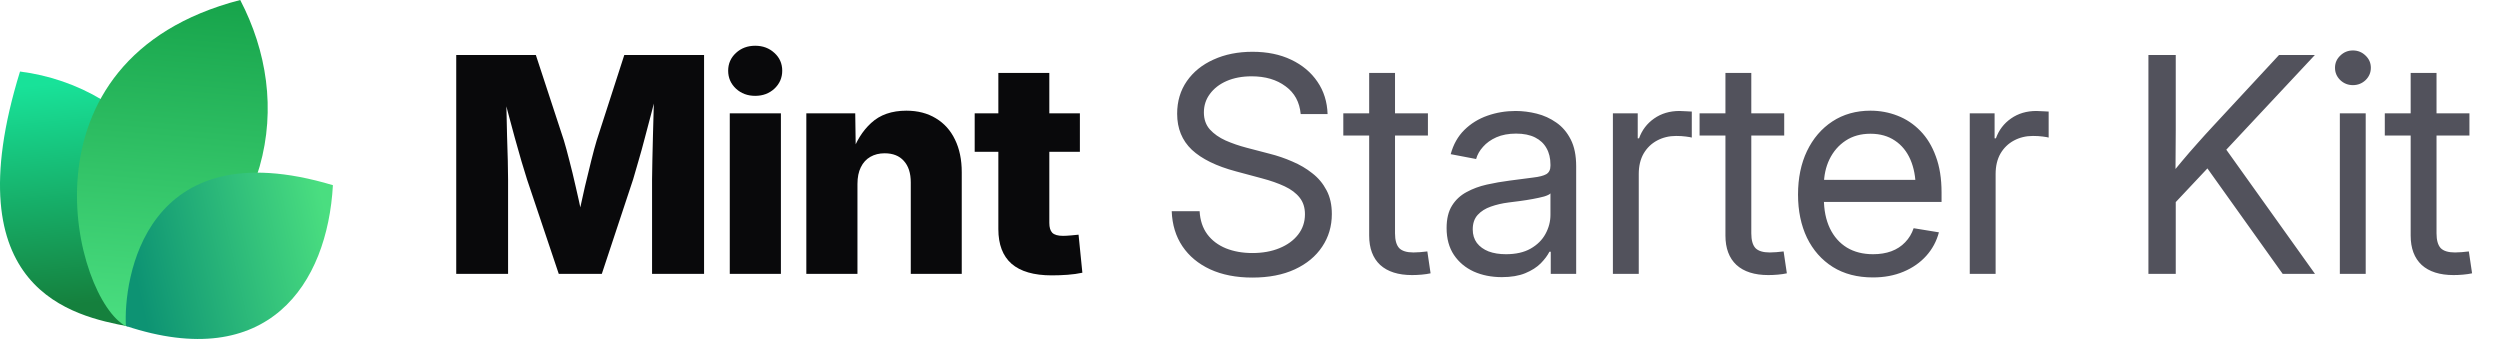
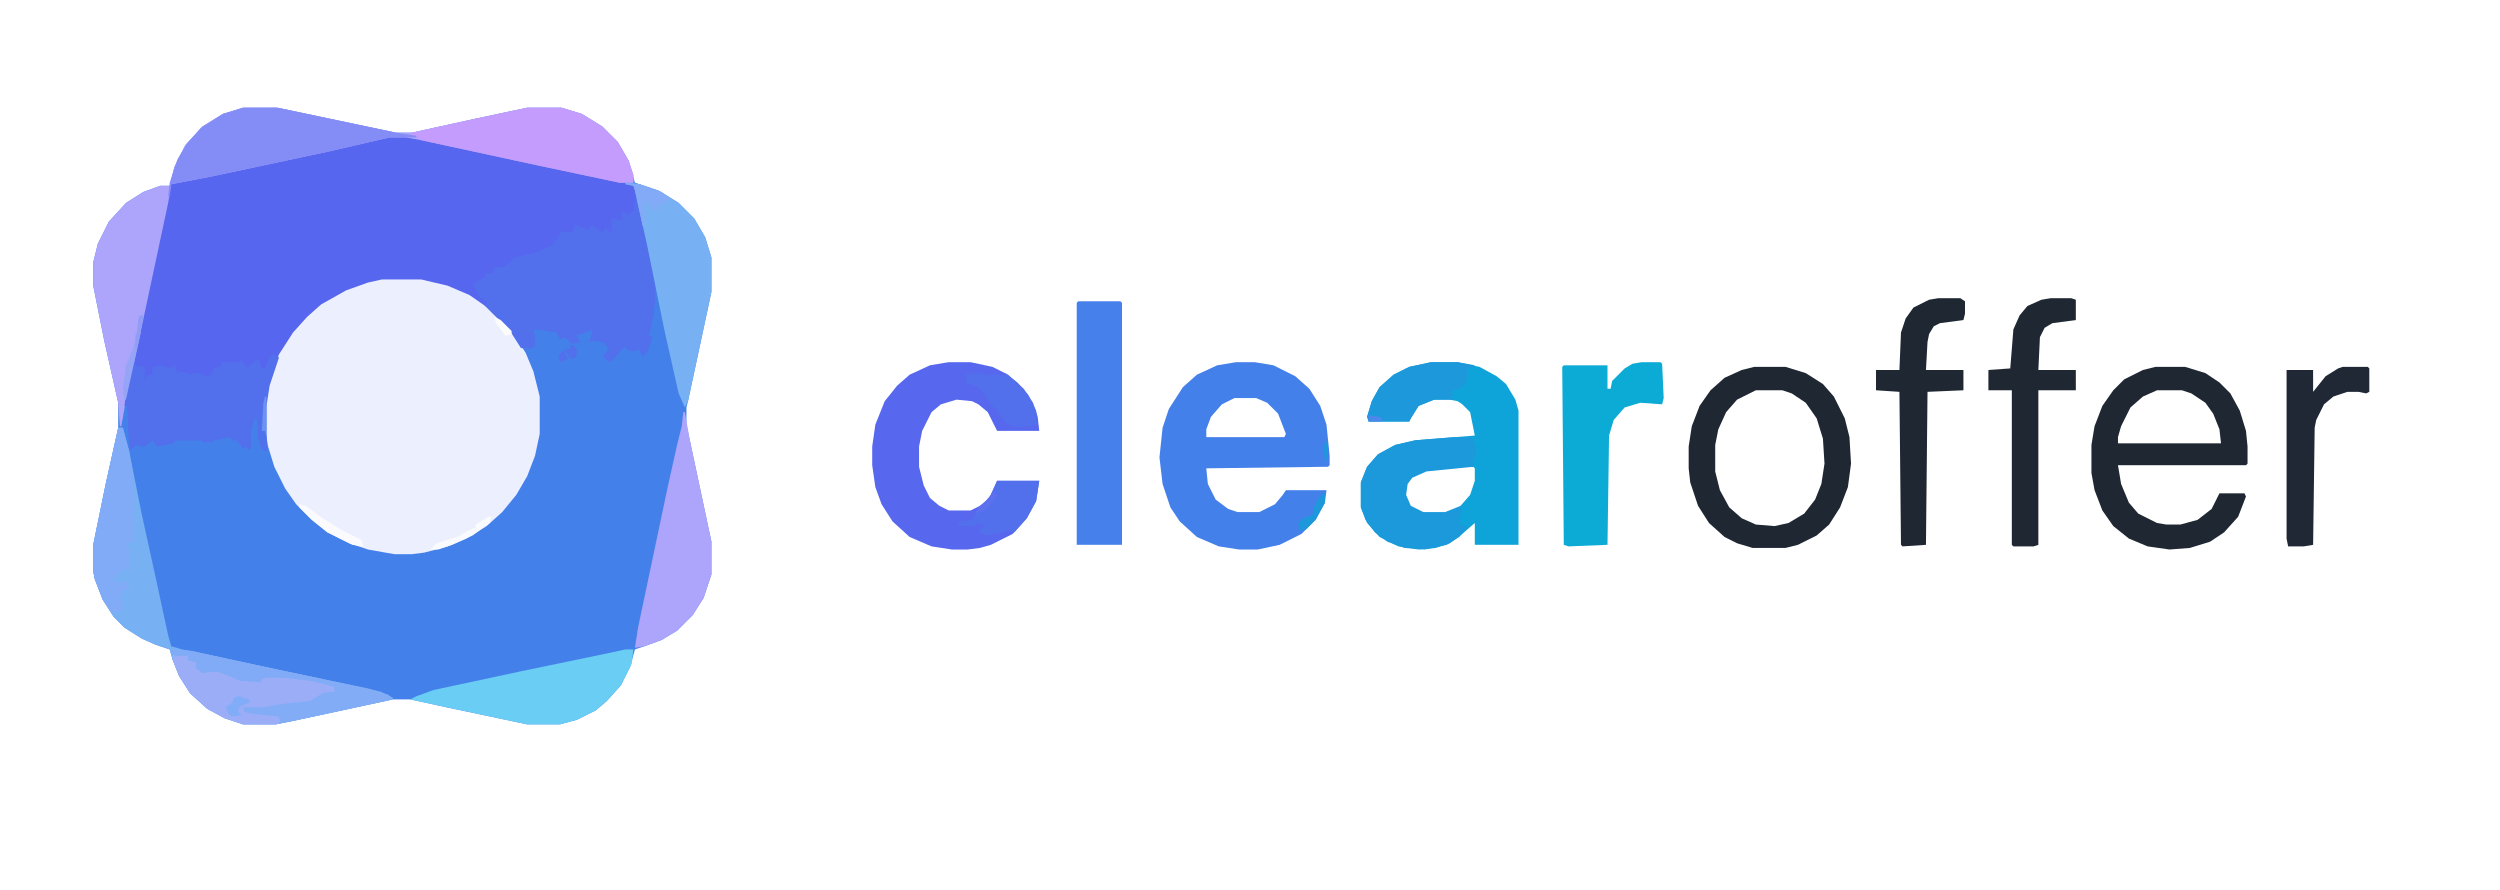
- <svg xmlns="http://www.w3.org/2000/svg" width="177" height="24" viewBox="0 0 177 24" fill="none">
-   <path d="M9.061 23.108C5.268 22.377 -3.391 20.627 1.417 5.064C9.634 6.099 16.973 14.064 9.061 23.108Z" fill="url(#paint0_linear_17557_2020)" />
-   <path d="M8.919 23.094C5.276 21.222 0.784 4.209 17.007 0C20.757 7.193 19.621 16.545 8.919 23.094Z" fill="url(#paint1_linear_17557_2020)" />
-   <path d="M8.914 23.079C8.735 19.882 10.159 9.085 23.57 13.111C23.181 20.123 18.984 26.418 8.914 23.079Z" fill="url(#paint2_linear_17557_2020)" />
-   <path d="M32.301 19.392V3.894H37.938L39.925 9.948C40.036 10.315 40.164 10.787 40.31 11.362C40.462 11.938 40.611 12.552 40.757 13.204C40.91 13.855 41.048 14.483 41.173 15.086C41.305 15.682 41.412 16.192 41.495 16.615H40.695C40.771 16.192 40.871 15.682 40.996 15.086C41.128 14.49 41.267 13.866 41.412 13.214C41.565 12.562 41.714 11.948 41.86 11.373C42.005 10.79 42.133 10.315 42.244 9.948L44.2 3.894H49.848V19.392H46.166V12.704C46.166 12.357 46.173 11.917 46.187 11.383C46.2 10.849 46.214 10.27 46.228 9.646C46.249 9.022 46.266 8.391 46.28 7.753C46.301 7.115 46.311 6.519 46.311 5.964H46.623C46.485 6.561 46.332 7.181 46.166 7.826C45.999 8.471 45.833 9.102 45.666 9.719C45.507 10.336 45.351 10.901 45.198 11.414C45.053 11.928 44.928 12.357 44.824 12.704L42.608 19.392H39.561L37.314 12.704C37.203 12.357 37.072 11.928 36.919 11.414C36.773 10.901 36.614 10.34 36.441 9.729C36.274 9.112 36.104 8.481 35.931 7.836C35.764 7.192 35.608 6.567 35.463 5.964H35.827C35.834 6.512 35.844 7.105 35.858 7.743C35.872 8.374 35.886 9.005 35.9 9.636C35.92 10.26 35.938 10.839 35.952 11.373C35.965 11.907 35.972 12.351 35.972 12.704V19.392H32.301ZM51.668 19.392V8.024H55.288V19.392H51.668ZM53.468 6.786C52.927 6.786 52.473 6.616 52.105 6.276C51.738 5.93 51.554 5.507 51.554 5.007C51.554 4.508 51.738 4.088 52.105 3.749C52.473 3.409 52.927 3.239 53.468 3.239C54.009 3.239 54.463 3.409 54.83 3.749C55.198 4.082 55.382 4.501 55.382 5.007C55.382 5.507 55.198 5.93 54.83 6.276C54.463 6.616 54.009 6.786 53.468 6.786ZM60.708 13.027V19.392H57.088V8.024H60.551L60.593 10.967H60.281C60.593 10.024 61.061 9.268 61.685 8.7C62.309 8.124 63.138 7.836 64.171 7.836C64.975 7.836 65.672 8.017 66.262 8.377C66.851 8.731 67.302 9.234 67.614 9.885C67.933 10.537 68.092 11.307 68.092 12.194V19.392H64.483V12.912C64.483 12.26 64.32 11.754 63.994 11.394C63.675 11.033 63.221 10.853 62.632 10.853C62.25 10.853 61.914 10.936 61.623 11.102C61.332 11.269 61.106 11.515 60.947 11.841C60.787 12.16 60.708 12.555 60.708 13.027ZM76.456 8.024V10.749H69.008V8.024H76.456ZM70.683 5.163H74.292V15.783C74.292 16.102 74.361 16.334 74.5 16.48C74.646 16.625 74.899 16.698 75.259 16.698C75.405 16.698 75.596 16.688 75.831 16.667C76.074 16.646 76.251 16.629 76.362 16.615L76.632 19.309C76.313 19.378 75.963 19.427 75.582 19.455C75.207 19.482 74.836 19.496 74.469 19.496C73.2 19.496 72.25 19.222 71.619 18.674C70.995 18.127 70.683 17.308 70.683 16.22V5.163Z" fill="#09090B" />
-   <path d="M88.667 19.652C87.523 19.652 86.528 19.458 85.682 19.07C84.843 18.681 84.188 18.137 83.716 17.437C83.245 16.736 82.992 15.908 82.957 14.951H84.933C84.968 15.596 85.148 16.14 85.474 16.584C85.8 17.021 86.24 17.354 86.795 17.582C87.35 17.804 87.974 17.915 88.667 17.915C89.388 17.915 90.026 17.801 90.581 17.572C91.143 17.343 91.583 17.024 91.902 16.615C92.228 16.199 92.391 15.717 92.391 15.169C92.391 14.698 92.266 14.306 92.017 13.994C91.767 13.675 91.413 13.408 90.956 13.193C90.498 12.978 89.954 12.787 89.323 12.621L87.502 12.132C86.123 11.765 85.082 11.255 84.382 10.603C83.689 9.944 83.342 9.095 83.342 8.055C83.342 7.174 83.571 6.404 84.028 5.746C84.486 5.087 85.117 4.577 85.921 4.217C86.726 3.849 87.645 3.666 88.678 3.666C89.718 3.666 90.63 3.853 91.413 4.227C92.204 4.602 92.824 5.122 93.275 5.787C93.726 6.446 93.965 7.209 93.993 8.076H92.089C92.013 7.23 91.656 6.574 91.018 6.11C90.387 5.638 89.586 5.403 88.615 5.403C87.95 5.403 87.36 5.513 86.847 5.735C86.341 5.957 85.946 6.262 85.661 6.651C85.377 7.032 85.235 7.469 85.235 7.961C85.235 8.447 85.377 8.849 85.661 9.168C85.946 9.48 86.317 9.74 86.774 9.948C87.232 10.149 87.724 10.319 88.251 10.457L89.884 10.884C90.439 11.023 90.977 11.206 91.496 11.435C92.023 11.657 92.495 11.934 92.911 12.267C93.334 12.593 93.67 12.995 93.92 13.474C94.17 13.945 94.294 14.504 94.294 15.149C94.294 16.015 94.066 16.788 93.608 17.468C93.157 18.148 92.512 18.681 91.673 19.07C90.834 19.458 89.832 19.652 88.667 19.652ZM101.097 8.024V9.594H95.106V8.024H101.097ZM96.937 5.163H98.767V16.521C98.767 17 98.865 17.347 99.059 17.562C99.26 17.77 99.6 17.874 100.078 17.874C100.21 17.874 100.366 17.867 100.546 17.853C100.733 17.832 100.903 17.815 101.056 17.801L101.285 19.351C101.097 19.392 100.886 19.423 100.65 19.444C100.414 19.465 100.189 19.475 99.974 19.475C98.996 19.475 98.244 19.236 97.717 18.758C97.197 18.272 96.937 17.579 96.937 16.677V5.163ZM106.33 19.621C105.595 19.621 104.932 19.489 104.343 19.226C103.754 18.955 103.285 18.564 102.939 18.05C102.592 17.53 102.419 16.896 102.419 16.147C102.419 15.495 102.547 14.965 102.804 14.556C103.06 14.146 103.403 13.828 103.833 13.599C104.263 13.363 104.742 13.186 105.269 13.068C105.796 12.95 106.333 12.857 106.881 12.787C107.574 12.69 108.132 12.617 108.555 12.569C108.978 12.52 109.287 12.441 109.481 12.33C109.675 12.212 109.772 12.014 109.772 11.737V11.654C109.772 11.203 109.679 10.815 109.492 10.489C109.311 10.163 109.041 9.91 108.68 9.729C108.32 9.549 107.872 9.459 107.338 9.459C106.805 9.459 106.34 9.546 105.945 9.719C105.556 9.892 105.241 10.118 104.998 10.395C104.755 10.665 104.593 10.953 104.509 11.258L102.71 10.915C102.897 10.222 103.22 9.65 103.677 9.199C104.135 8.748 104.679 8.412 105.31 8.19C105.941 7.968 106.607 7.857 107.307 7.857C107.8 7.857 108.295 7.92 108.795 8.044C109.301 8.169 109.765 8.381 110.188 8.679C110.611 8.97 110.951 9.369 111.208 9.875C111.464 10.374 111.593 11.005 111.593 11.768V19.392H109.793V17.822H109.7C109.568 18.085 109.363 18.359 109.086 18.643C108.809 18.921 108.444 19.153 107.994 19.34C107.543 19.527 106.988 19.621 106.33 19.621ZM106.621 17.998C107.321 17.998 107.904 17.867 108.368 17.603C108.84 17.333 109.19 16.986 109.419 16.563C109.654 16.133 109.772 15.682 109.772 15.211V13.692C109.703 13.769 109.554 13.841 109.325 13.911C109.096 13.973 108.829 14.032 108.524 14.088C108.226 14.143 107.921 14.192 107.609 14.233C107.304 14.275 107.033 14.309 106.798 14.337C106.354 14.393 105.938 14.49 105.549 14.628C105.168 14.76 104.86 14.954 104.624 15.211C104.388 15.467 104.27 15.811 104.27 16.241C104.27 16.615 104.367 16.934 104.561 17.198C104.762 17.461 105.04 17.662 105.393 17.801C105.747 17.933 106.156 17.998 106.621 17.998ZM114.193 19.392V8.024H115.951V9.792H116.045C116.253 9.209 116.61 8.741 117.116 8.388C117.622 8.034 118.219 7.857 118.905 7.857C119.058 7.857 119.217 7.864 119.384 7.878C119.55 7.885 119.682 7.892 119.779 7.899V9.74C119.716 9.719 119.578 9.695 119.363 9.667C119.155 9.639 118.922 9.625 118.666 9.625C118.174 9.625 117.726 9.733 117.324 9.948C116.922 10.163 116.603 10.471 116.367 10.874C116.138 11.276 116.024 11.758 116.024 12.319V19.392H114.193ZM126.322 8.024V9.594H120.33V8.024H126.322ZM122.161 5.163H123.992V16.521C123.992 17 124.089 17.347 124.283 17.562C124.484 17.77 124.824 17.874 125.302 17.874C125.434 17.874 125.59 17.867 125.77 17.853C125.958 17.832 126.127 17.815 126.28 17.801L126.509 19.351C126.322 19.392 126.11 19.423 125.874 19.444C125.639 19.465 125.413 19.475 125.198 19.475C124.221 19.475 123.468 19.236 122.941 18.758C122.421 18.272 122.161 17.579 122.161 16.677V5.163ZM132.604 19.642C131.502 19.642 130.555 19.396 129.765 18.903C128.974 18.404 128.364 17.714 127.934 16.834C127.511 15.946 127.3 14.927 127.3 13.775C127.3 12.611 127.511 11.584 127.934 10.697C128.364 9.802 128.964 9.102 129.734 8.596C130.51 8.089 131.408 7.836 132.428 7.836C133.1 7.836 133.738 7.954 134.341 8.19C134.952 8.426 135.489 8.783 135.954 9.261C136.425 9.74 136.793 10.343 137.056 11.071C137.327 11.792 137.462 12.645 137.462 13.63V14.296H128.433V12.735H136.463L135.631 13.297C135.631 12.541 135.506 11.876 135.257 11.3C135.007 10.725 134.643 10.277 134.165 9.958C133.686 9.632 133.107 9.469 132.428 9.469C131.748 9.469 131.162 9.632 130.67 9.958C130.177 10.284 129.796 10.725 129.526 11.279C129.262 11.827 129.13 12.441 129.13 13.12V14.046C129.13 14.864 129.273 15.572 129.557 16.168C129.841 16.757 130.243 17.211 130.763 17.53C131.283 17.842 131.901 17.998 132.615 17.998C133.093 17.998 133.523 17.929 133.905 17.79C134.293 17.645 134.619 17.433 134.882 17.156C135.153 16.879 135.354 16.546 135.486 16.157L137.275 16.449C137.108 17.08 136.81 17.634 136.38 18.113C135.95 18.591 135.413 18.966 134.768 19.236C134.123 19.507 133.402 19.642 132.604 19.642ZM139.459 19.392V8.024H141.217V9.792H141.311C141.519 9.209 141.876 8.741 142.382 8.388C142.888 8.034 143.485 7.857 144.171 7.857C144.324 7.857 144.483 7.864 144.649 7.878C144.816 7.885 144.948 7.892 145.045 7.899V9.74C144.982 9.719 144.844 9.695 144.629 9.667C144.421 9.639 144.188 9.625 143.932 9.625C143.439 9.625 142.992 9.733 142.59 9.948C142.188 10.163 141.869 10.471 141.633 10.874C141.404 11.276 141.29 11.758 141.29 12.319V19.392H139.459ZM153.429 14.961V12.715C153.783 12.257 154.136 11.82 154.49 11.404C154.844 10.981 155.204 10.565 155.572 10.156C155.939 9.74 156.314 9.327 156.695 8.918L161.355 3.894H163.893L157.277 10.967H157.184L153.429 14.961ZM152.108 19.392V3.894H154.043V9.241L154.022 12.559L154.043 13.505V19.392H152.108ZM161.615 19.392L155.967 11.477L157.173 9.969L163.903 19.392H161.615ZM165.661 19.392V8.024H167.492V19.392H165.661ZM166.587 6.027C166.24 6.027 165.942 5.909 165.692 5.673C165.443 5.43 165.318 5.139 165.318 4.799C165.318 4.459 165.443 4.172 165.692 3.936C165.942 3.693 166.24 3.572 166.587 3.572C166.934 3.572 167.232 3.693 167.482 3.936C167.731 4.172 167.856 4.459 167.856 4.799C167.856 5.139 167.731 5.43 167.482 5.673C167.232 5.909 166.934 6.027 166.587 6.027ZM174.836 8.024V9.594H168.844V8.024H174.836ZM170.675 5.163H172.506V16.521C172.506 17 172.603 17.347 172.797 17.562C172.998 17.77 173.338 17.874 173.816 17.874C173.948 17.874 174.104 17.867 174.284 17.853C174.472 17.832 174.641 17.815 174.794 17.801L175.023 19.351C174.836 19.392 174.624 19.423 174.388 19.444C174.153 19.465 173.927 19.475 173.712 19.475C172.735 19.475 171.982 19.236 171.455 18.758C170.935 18.272 170.675 17.579 170.675 16.677V5.163Z" fill="#52525C" />
-   <defs>
-     <linearGradient id="paint0_linear_17557_2020" x1="3.776" y1="5.916" x2="5.232" y2="21.559" gradientUnits="userSpaceOnUse">
-       <stop stop-color="#18E299" />
-       <stop offset="1" stop-color="#15803D" />
-     </linearGradient>
-     <linearGradient id="paint1_linear_17557_2020" x1="12.171" y1="-0.718" x2="10.19" y2="22.983" gradientUnits="userSpaceOnUse">
-       <stop stop-color="#16A34A" />
-       <stop offset="1" stop-color="#4ADE80" />
-     </linearGradient>
-     <linearGradient id="paint2_linear_17557_2020" x1="23.133" y1="15.353" x2="9.338" y2="18.52" gradientUnits="userSpaceOnUse">
-       <stop stop-color="#4ADE80" />
-       <stop offset="1" stop-color="#0D9373" />
-     </linearGradient>
-   </defs>
+ <svg xmlns="http://www.w3.org/2000/svg" version="1.1" viewBox="0 0 1600 570" width="177" height="63">
+   <path transform="translate(155,69)" d="m0 0h22l76 16h10l41-9 33-7h22l13 4 13 8 10 10 7 12 4 14 15 5 13 8 10 10 7 12 4 13v22l-15 70-1 4v11l16 75v21l-5 15-7 11-10 10-10 6-11 4-6 2-3 11-6 12-9 10-7 6-12 6-11 3h-21l-52-11-23-5h-11l-65 14-10 2h-21l-12-4-11-6-11-10-7-11-4-10-2-7-9-3-9-4-11-7-7-7-7-11-5-13-1-5v-17l8-39 8-36v-16l-9-40-7-35v-15l3-12 7-14 11-12 11-7 11-4h6l3-12 7-14 11-12 13-8z" fill="#4480EA" />
+   <path transform="translate(249,87)" d="m0 0h12l47 10 64 14 33 7 3 8 10 47 1 16-1 12-3 14 2 1-3 9-3 3-2-4-6 1-4-3-6 7-3 3-4-3 2-4h2l-3-5-2-1-7-1-1 2 1-4 1-5-11 4 3 4-5 1-5-4-3 1-2-4-11-2h-4l1 6v5l-4 1h-5l-7-11-14-14-14-9-15-6-14-3h-25l-15 4-12 5-13 8-10 9-7 8-8 13-6 16-3 17v29l-3-1-2-7-1-13-2 1-2 7v11l-2 1-1-2-2 1-4-5h-3l-1-2-11 2-1 1h-6l-1-1h-16l-2 2-10 2-3-4-5 4-6-1-1 2-2 1-1-4-1-24h-2l1-8 11-52 17-79 1-3 16-4 57-12 55-12z" fill="#5666EE" />
+   <path transform="translate(244,179)" d="m0 0h25l17 4 14 6 13 9 14 14 9 14 5 12 4 16v24l-3 14-5 13-7 12-9 11-10 9-13 8-12 5-15 4-8 1h-11l-17-3-12-4-14-7-10-8-10-10-7-10-7-14-4-13-2-12v-14l3-17 6-16 9-14 9-10 9-8 16-9 14-5z" fill="#ECF0FE" />
+   <path transform="translate(155,69)" d="m0 0h22l76 16h10l41-9 33-7h22l13 4 13 8 10 10 7 12 3 9v5h-9l-52-11-74-16-11-2h-10l-39 9-75 16-26 5-2 12-19 89-8 37-3 17h-1l-1-15-9-40-7-35v-15l3-12 7-14 11-12 11-7 11-4h6l3-12 7-14 11-12 13-8z" fill="#ADA4FB" />
+   <path transform="translate(916,232)" d="m0 0h17l14 3 11 6 6 5 6 10 2 7v86h-28v-14l-8 7-8 6-9 3-11 1-13-2-12-6-8-9-4-10v-16l4-10 7-8 11-6 13-3 38-3-3-15-5-5-3-2-5-1h-10l-10 4-5 8-1 2h-26l-1-3 3-10 5-9 9-8 10-5zm17 67-20 2-9 4-4 5-1 7 4 8 8 4h14l9-4 7-8 3-9v-8l-1-1z" fill="#0FA4D9" />
+   <path transform="translate(791,232)" d="m0 0h12l12 2 14 7 9 8 7 11 4 12 2 20v6l-1 1-78 1 1 10 5 10 8 6 6 2h14l10-5 5-6 2-3h26l-1 8-6 11-9 9-14 7-14 3h-12l-13-2-14-6-11-10-6-9-5-15-2-17 2-19 4-12 9-14 9-8 13-6zm-1 23-8 4-7 8-3 8v5h50l1-2-5-13-7-7-7-3z" fill="#4480EA" />
+   <path transform="translate(75,274)" d="m0 0h3l4 15 8 40 9 41 8 37 2 7 7 2 57 12 47 10 23 5 8 4v1l-65 14-10 2h-21l-12-4-11-6-11-10-7-11-4-10-2-7-9-3-9-4-11-7-7-7-7-11-5-13-1-5v-17l8-39z" fill="#77B1F4" />
+   <path transform="translate(407,126)" d="m0 0 2 4 9 43 1 16-1 12-3 14 2 1-3 9-3 3-2-4-6 1-4-3-6 7-3 3-4-3 2-4h2l-3-5-2-1-7-1-1 2 1-4 1-5-11 4 3 4-5 1-5-4-3 1-2-4-11-2h-4l1 6v5l-4 1h-5l-7-11-17-17h2v-2h-2v-2h-2l-5-9 5-3 3-2v-2h5l1-4h6l5-4 1-2 14-3 11-5 4-5 2-4 7 1 2-5 8 3 2-3 7 5 2-3 4 3v-9l7 1-1-5h3l2 2 3-3z" fill="#526FEC" />
+   <path transform="translate(607,232)" d="m0 0h14l14 3 10 5 10 9 6 9 3 9 1 9h-27l-6-12-6-5-4-2-10-1-10 3-6 5-6 12-2 10v13l3 12 4 8 6 5 6 3h14l8-4 5-6 4-9h27l-2 13-6 11-9 10-14 7-7 2-8 1h-10l-13-2-14-6-11-10-7-11-4-11-2-14v-12l2-14 6-15 8-10 8-7 13-6z" fill="#5767EE" />
+   <path transform="translate(1380,235)" d="m0 0h19l13 4 9 6 7 7 6 11 4 13 1 10v11l-1 1h-82l2 12 5 12 6 7 12 6 6 1h9l11-3 9-7 5-10h16l1 2-5 13-9 10-9 6-13 4-13 1-14-2-12-5-10-8-7-10-5-13-2-11v-18l2-12 5-13 7-10 7-7 12-6zm1 15-9 4-8 7-6 12-2 7v4h66l-1-9-4-10-5-7-9-6-6-2z" fill="#1F2733" />
+   <path transform="translate(1123,235)" d="m0 0h20l13 4 11 7 7 8 7 14 3 12 1 17-2 15-5 13-7 11-8 7-12 6-8 2h-21l-10-3-8-4-10-9-7-11-5-15-1-9v-14l2-13 5-13 7-10 9-8 11-5zm1 15-12 6-7 8-5 11-2 10v17l3 12 6 11 8 7 9 4 12 1 9-2 10-6 7-9 4-10 2-13-1-16-4-13-7-10-9-6-6-2z" fill="#1F2733" />
+   <path transform="translate(690,193)" d="m0 0h27l1 1v155h-29v-155z" fill="#4680EA" />
+   <path transform="translate(174,227)" d="m0 0 4 2-6 18-2 13v29l-3-1-2-7-1-13-2 1-2 7v11l-2 1-1-2-2 1-4-5h-3l-1-2-11 2-1 1h-6l-1-1h-16l-2 2-10 2-3-4-5 4-6-1-1 2-2 1-1-4-1-24h-2l1-8 4-20h2v2l4 1 2-1v10l2-4h3v-5l6-1 6 2 2-2 2 4-1 2 3-2 4 1 3 1 1-1h5l3 2 4-1 1-4 5-2v-2h10l4-1v2l2 1 1 1 6-5h1l2 6h2l3-8z" fill="#526FEC" />
+   <path transform="translate(1051,232)" d="m0 0h12l1 1 1 22-1 4-14-1-10 3-7 8-3 10-1 70-25 1-3-1-1-114 1-1h28 v15h2l1-5 8-8 5-3z" fill="#0CABD6" />
+   <path transform="translate(337,69)" d="m0 0h22l13 4 13 8 10 10 7 12 3 9v5h-9l-52-11-74-16-7-3v-2l41-9z" fill="#C39CFE" />
+   <path transform="translate(155,69)" d="m0 0h22l76 16 13 2v1h-17l-39 9-75 16-26 5-1 8h-1l1-9 5-15 6-10 9-10 14-9z" fill="#848CF6" />
+   <path transform="translate(400,117)" d="m0 0 9 1 14 5 11 7 10 10 7 12 4 13v22l-15 70-2 4-4-9-9-40-11-54-8-36-1-3-5-1z" fill="#77B1F4" />
+   <path transform="translate(437,264)" d="m0 0h1l3 17 14 66v21l-5 15-7 11-10 10-10 6-11 4-6 1 2-13 19-90 6-27 3-12z" fill="#ADA4FB" />
+   <path transform="translate(400,416)" d="m0 0h5l-1 9-7 14-9 10-7 6-12 6-11 3h-21l-52-11-23-5 4-2 11-4 56-12 53-11z" fill="#69CDF4" />
+   <path transform="translate(1313,191)" d="m0 0h13l3 1v13l-15 2-5 3-3 6-1 21h24v13h-24v99l-3 1h-13l-1-1v-99h-15v-13l14-1 2-25 4-9 5-6 9-4z" fill="#1F2733" />
+   <path transform="translate(1241,191)" d="m0 0h14l3 2v8l-1 4-15 2-4 2-3 5-1 5-1 18h24v13l-23 1-1 98-15 1-1-1-1-98-15-1v-13h15l1-24 3-9 5-7 10-5z" fill="#1F2732" />
+   <path transform="translate(931,280)" d="m0 0h11l3 6v6l-2 2v5l-30 3-9 4-3 4-1 7 3 7 8 4h14l10-4 1 4-2 3 1 3-1 2 6 1-6 7-8 5-14 3-13-1-11-4-8-6-6-8-3-8v-16l4-10 7-8 11-6 13-3z" fill="#1C99DB" />
+   <path transform="translate(1500,235)" d="m0 0h16l1 1v15l-2 1-5-1h-7l-9 3-6 5-5 10-1 5-1 75-6 1h-10l-1-5v-108h17v14l8-10 8-5z" fill="#202835" />
+   <path transform="translate(110,419)" d="m0 0h7l3 1v3l5 1 1 4 3 2 10-1 14 6 13 2 1-3 8-1h9l17 3 12 3 1 4-10 3-6 4-24 3-11 1h-7v2l16 1 6 2 1 4-3 1h-21l-12-4-11-6-11-10-7-11-4-10z" fill="#9CADF7" />
+   <path transform="translate(75,274)" d="m0 0h3l4 15 3 17v9l1 7h-2l1 6-1 1 1 6v12l-4 1 2 9-1 6 1 2h-5l-5 5-1 3h5l4-1 1 5-4 1-2 6 2 2v5l-7 2-6-9-5-13-1-5v-17l8-39z" fill="#81ABF6" />
+   <path transform="translate(109,416)" d="m0 0 13 1 55 12 58 12 13 4 3 3-65 14-7 1-1-4-19-2-3-1-1-3h13l11-2 19-2 8-5 8-1-1-3-15-4-18-2h-10l-3 1-1 2-13-1-7-3-8-3-9 1-4-3v-4l-5-1v-3h-9z" fill="#83ACF7" />
+   <path transform="translate(916,232)" d="m0 0h17l11 2-3 2h-2v8l-3 4-7 3 1 2-1 2 3 1h-14l-10 4-5 8-1 2h-26l-1-3 3-10 5-9 9-8 10-5z" fill="#1D99DB" />
+   <path transform="translate(638,308)" d="m0 0h27l-2 13-6 11-8 9-4-1-3 1-11 2-4-2v-3h3l-1-2-5-1v2h-11l1-3 8-1 4-8 7-6z" fill="#5270EC" />
+   <path transform="translate(620,239)" d="m0 0h9l1 1h10l1 1 2-2 8 6 7 8 5 10 1 9-13 2-6-2-3-3-4-6-4-4-4-6-4-5-8-3v-5z" fill="#526FEC" />
+   <path transform="translate(109,416)" d="m0 0 13 1 55 12 29 6v2l-8-1-18-2h-10l-3 1-1 2-13-1-7-3-8-3-9 1-4-3v-4l-5-1v-3h-9z" fill="#81ABF6" />
+   <path transform="translate(400,117)" d="m0 0 9 1 14 5 5 4-4 4h-4l1 4-4-1-2-4h-3v15h-1l-5-23-1-3-5-1z" fill="#82AAF6" />
+   <path transform="translate(191,323)" d="m0 0 4 1 11 8 13 8 12 6 1 4-7-1-16-8-10-8-8-8z" fill="#FBFBFE" />
+   <path transform="translate(312,331)" d="m0 0h2l-1 4-11 8-13 6-9 3h-5l4-4 13-4 7-4 5-2v-2z" fill="#FAFBFE" />
+   <path transform="translate(89,202)" d="m0 0h2l-2 13-9 41h-1l-1-7 1-7 1-8 5-12 2-9 1-9z" fill="#95A4F6" />
+   <path transform="translate(847,316)" d="m0 0h1v6l-6 11-6 6-4 1-1-5 3-3 6-2 1-5 3-6z" fill="#1D98DB" />
+   <path transform="translate(152,446)" d="m0 0 7 2v2l-5 2-2 2v2l2 2-5 1-3-1-2-5 4-3 1-3z" fill="#81ACF7" />
+   <path transform="translate(166,267)" d="m0 0 2 3-1 6h2l1 4v9l-3-1-2-7v-8z" fill="#4F71EB" />
+   <path transform="translate(316,203)" d="m0 0 4 2 7 7v2l-4 1-6-8z" fill="#FCFCFE" />
+   <path transform="translate(635,315)" d="m0 0 3 2-4 6-4 4-6 2 2-4 7-6z" fill="#5D70EF" />
+   <path transform="translate(365,221)" d="m0 0h2l2 4-1 4-3 1-4-6 4-1z" fill="#526FEC" />
+   <path transform="translate(89,202)" d="m0 0h2l-2 13-2 8h-1v-8l1-2 1-9z" fill="#909DF6" />
+   <path transform="translate(169,254)" d="m0 0h1v26l-1-4h-2l1-18z" fill="#6B92F1" />
+   <path transform="translate(876,266)" d="m0 0 7 1 2 2-1 1h-8z" fill="#4C88EB" />
+   <path transform="translate(359,225)" d="m0 0h2l2 5-5 2-1-4z" fill="#526FEC" />
+   <path transform="translate(849,283)" d="m0 0h1v13l-2-2-1-8z" fill="#1C98DB" />
</svg>
